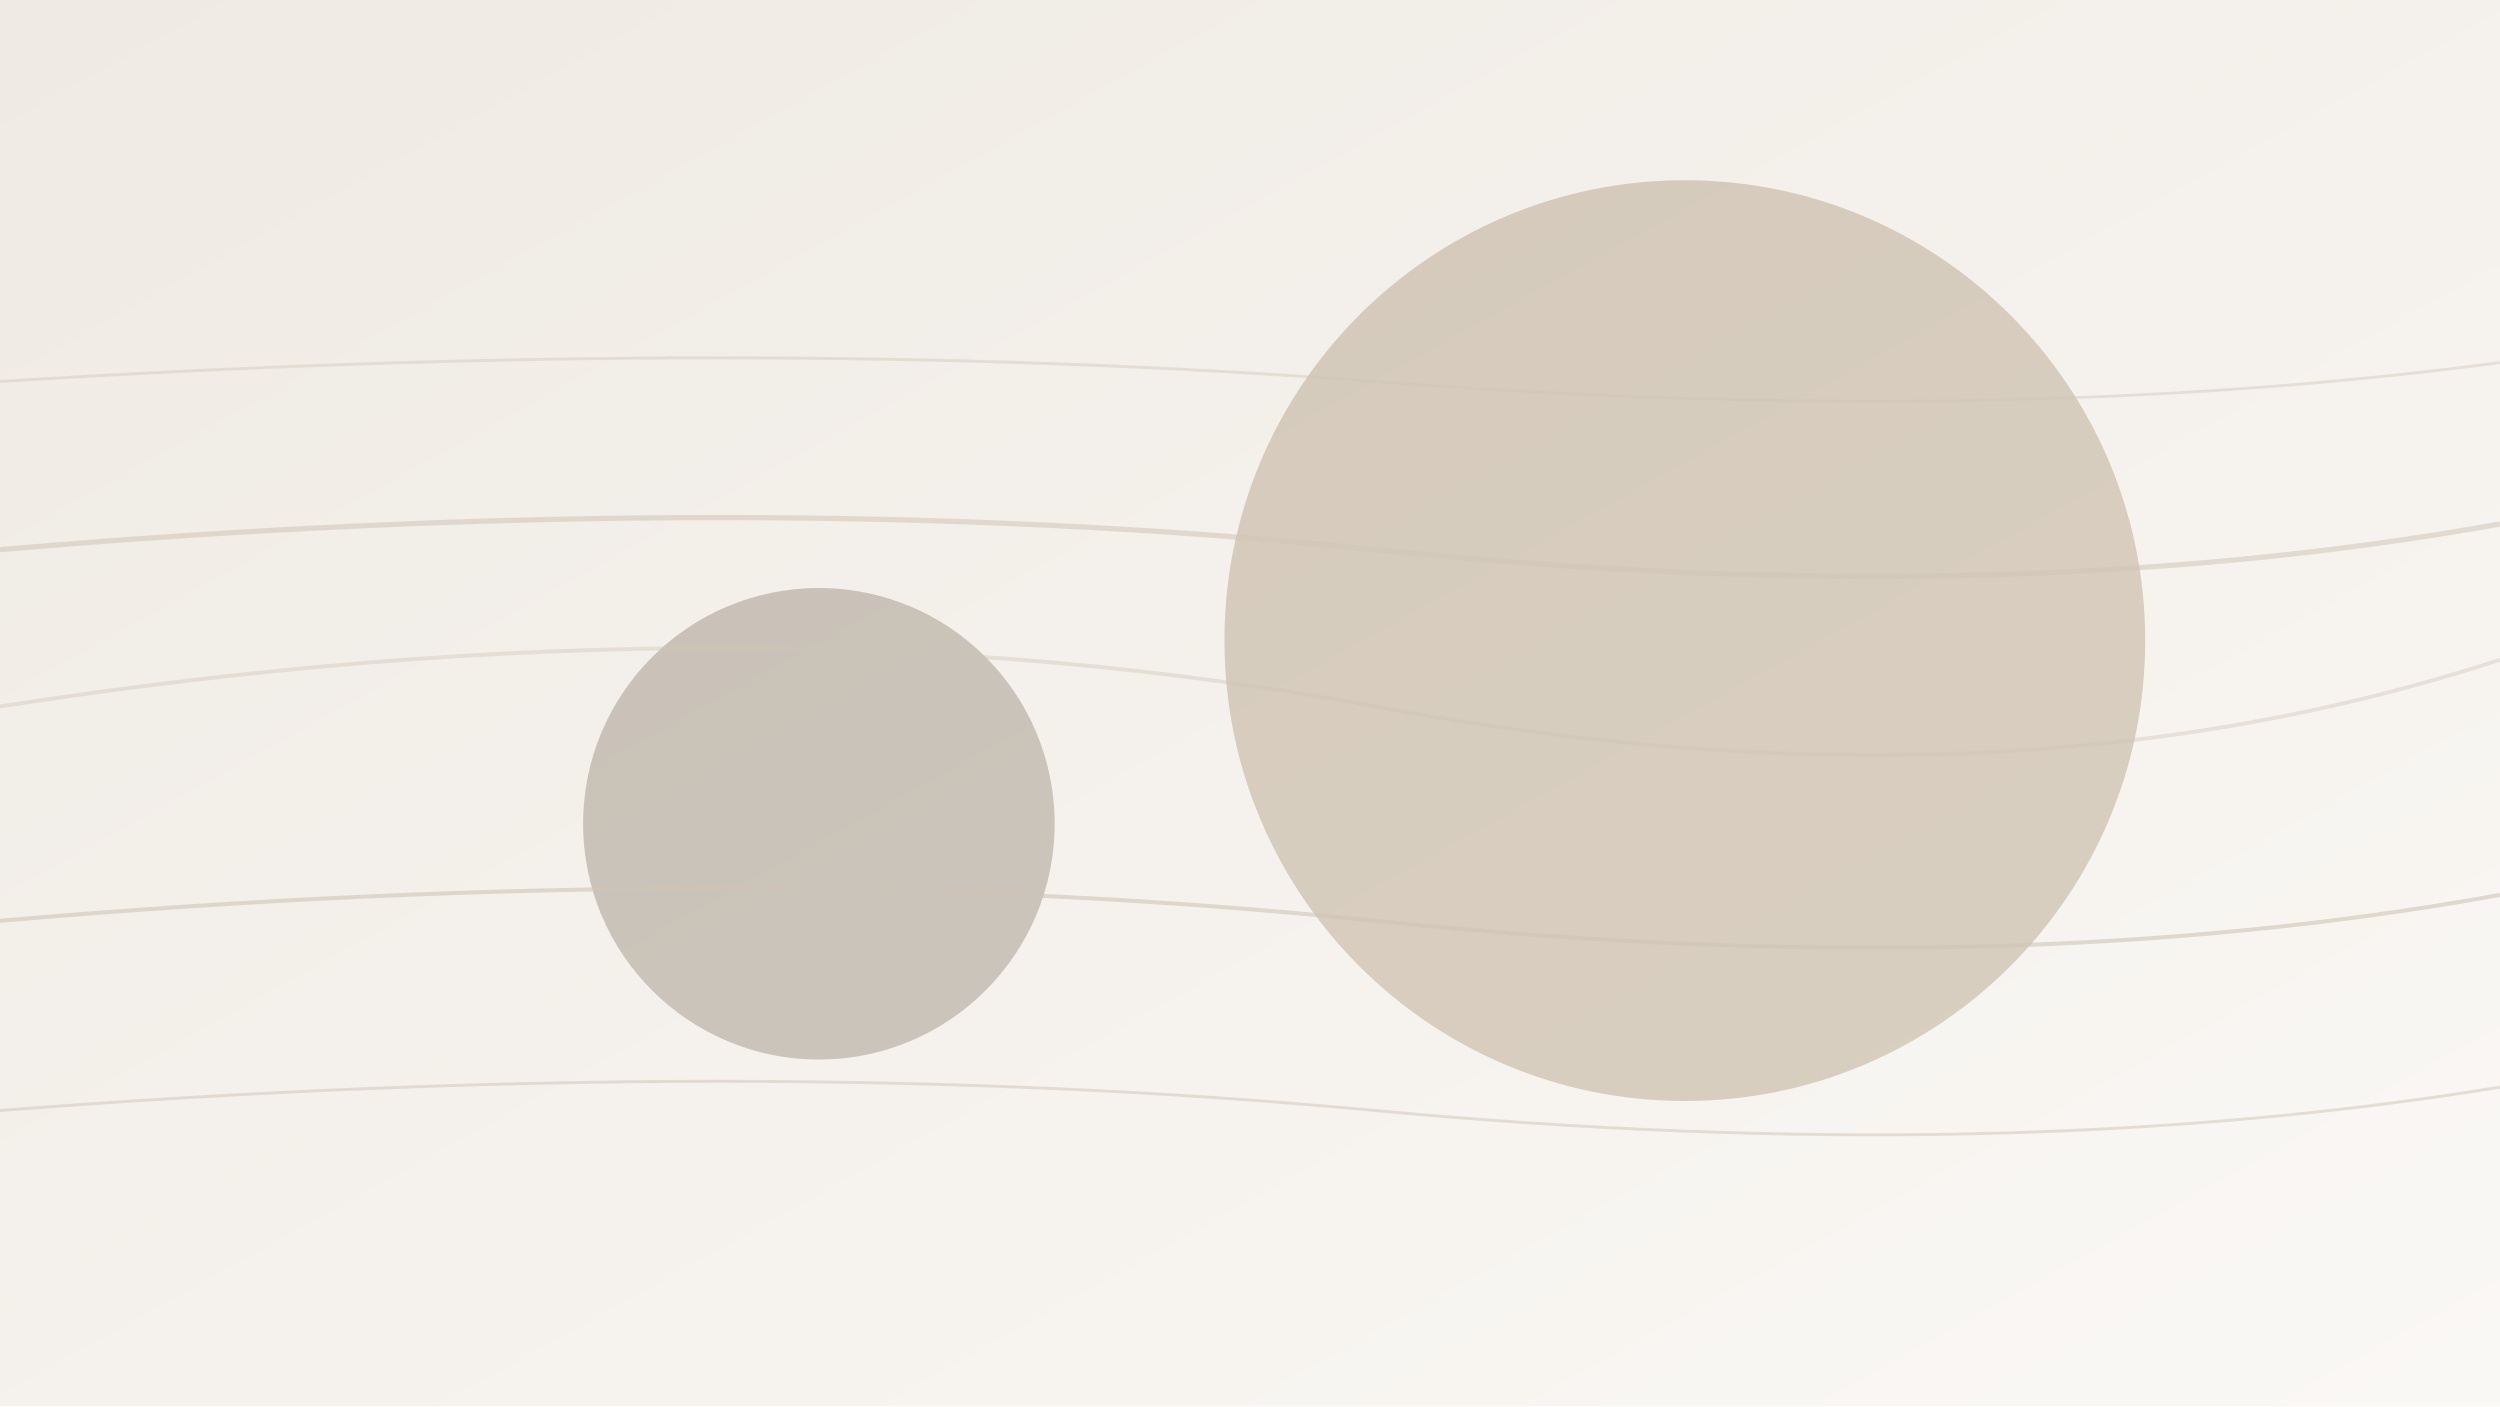
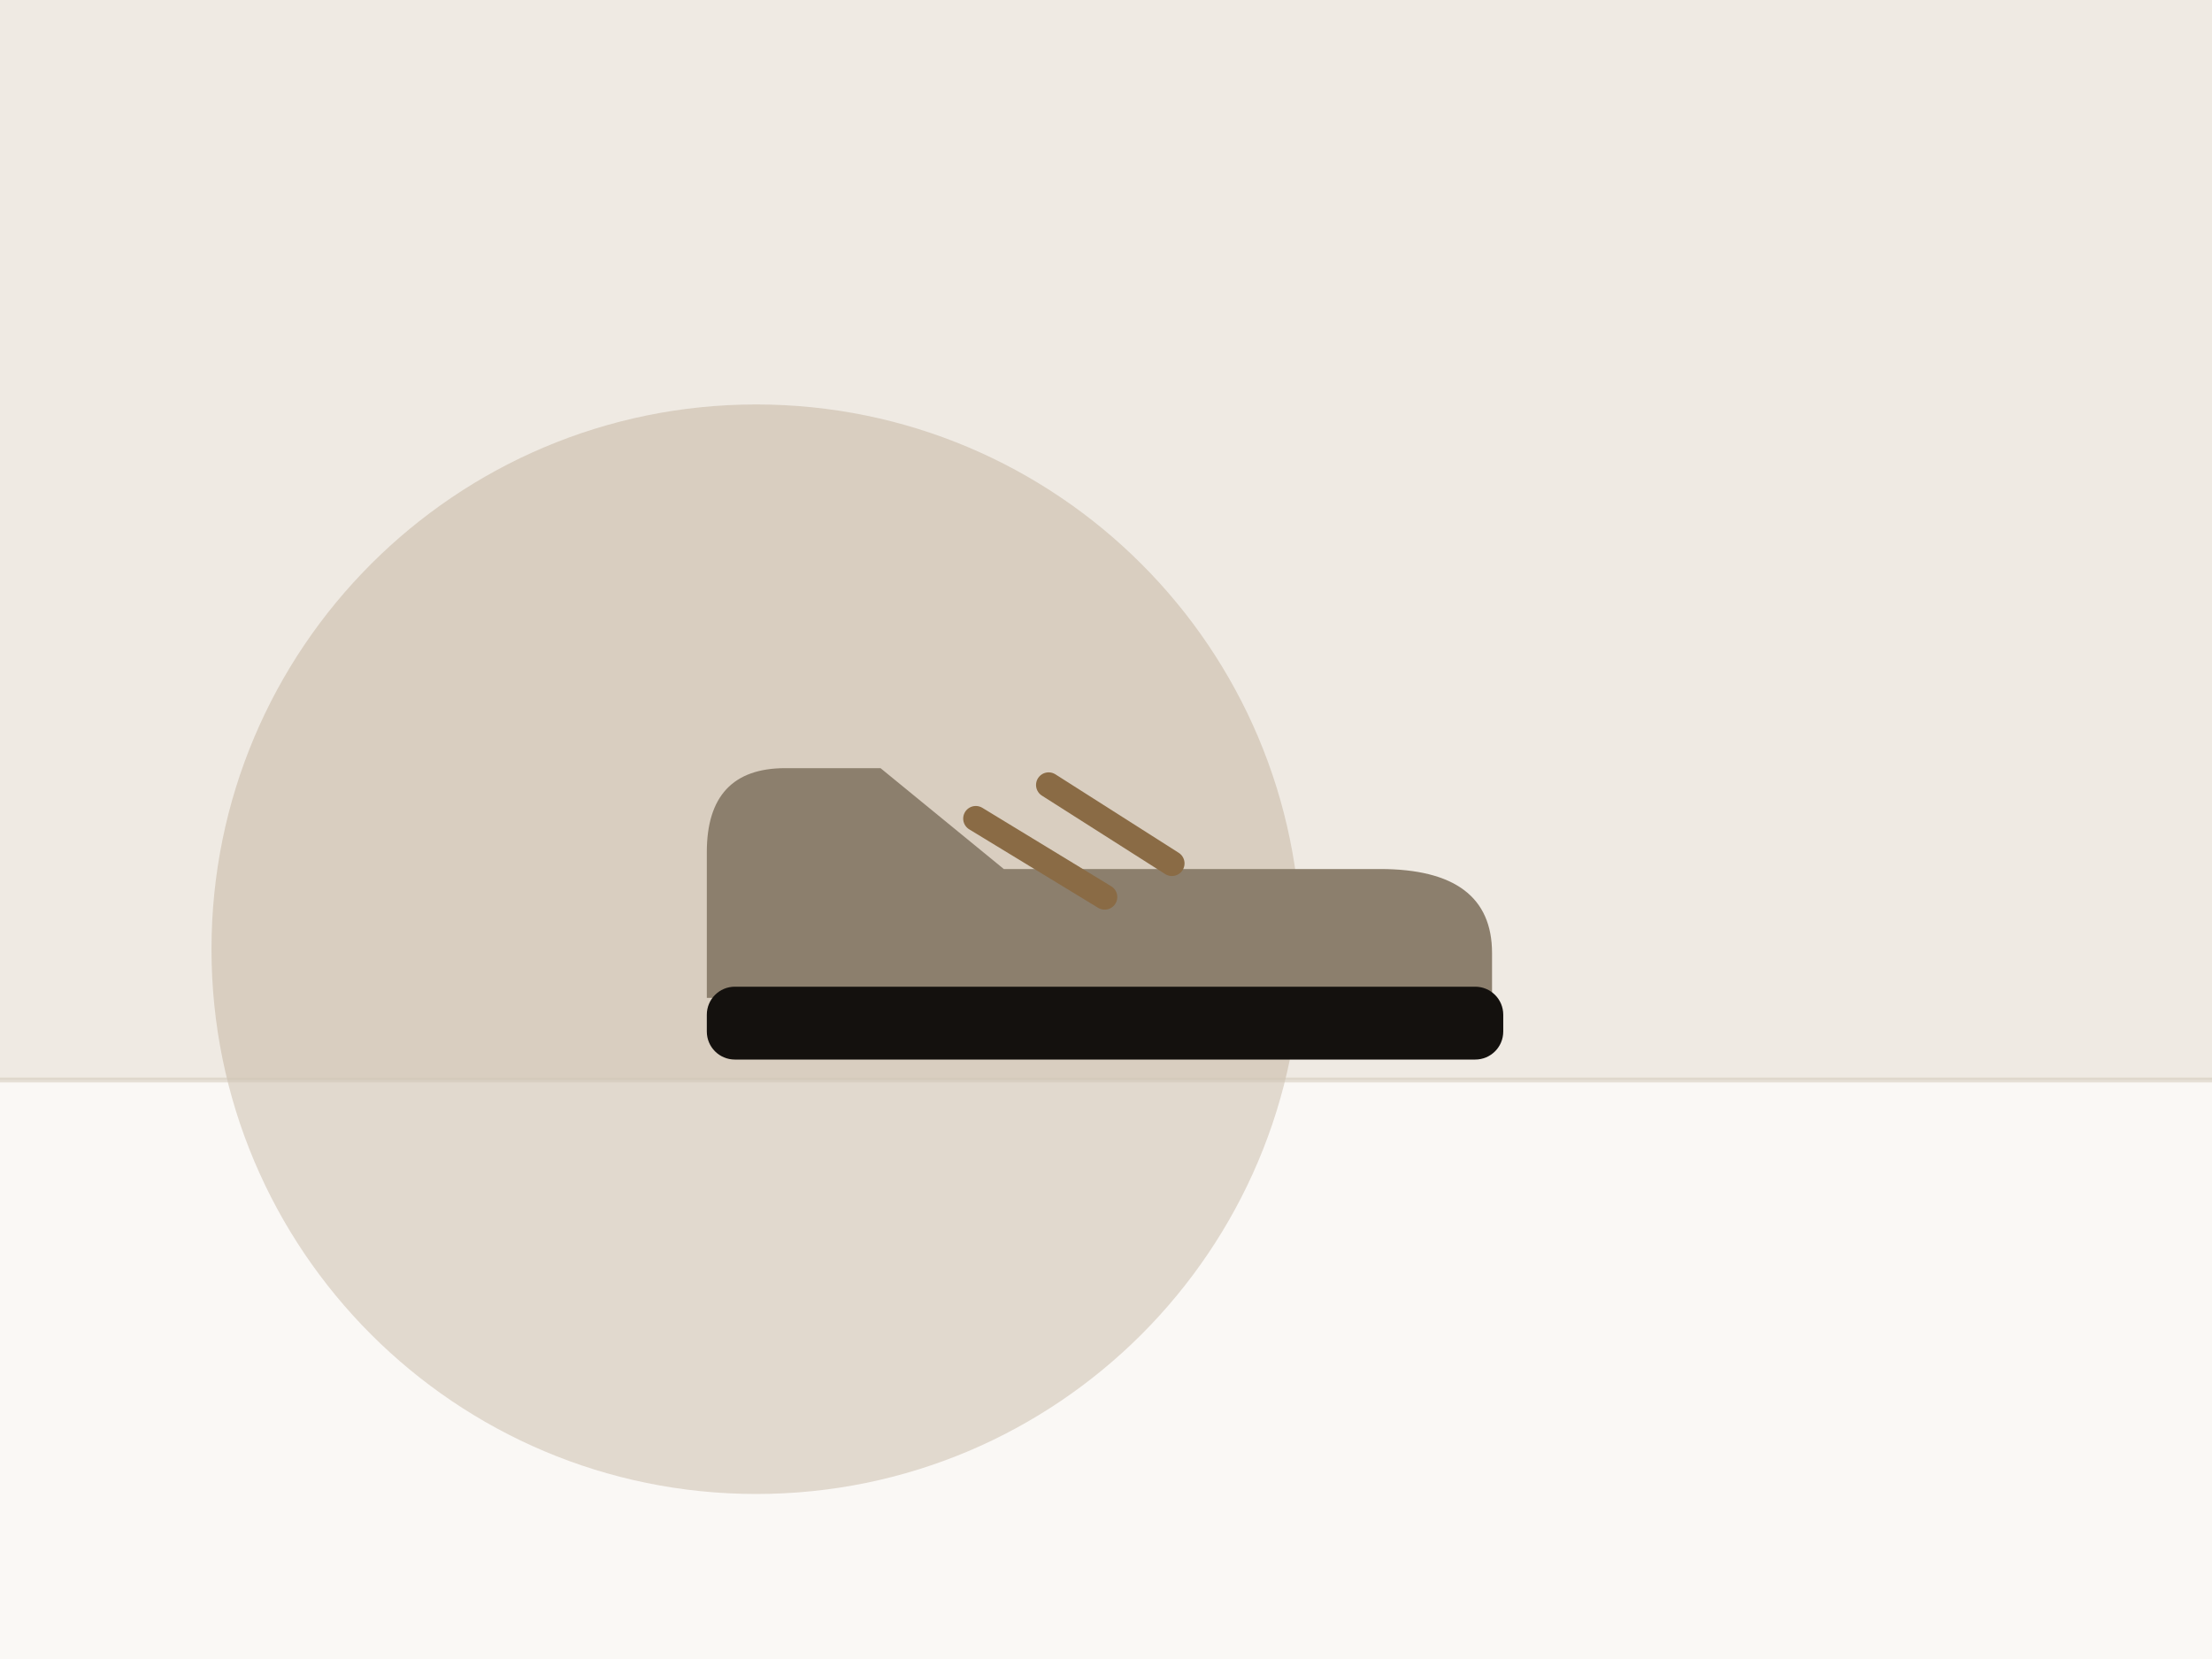
- <svg xmlns="http://www.w3.org/2000/svg" viewBox="0 0 1600 900" width="1600" height="900" role="img">
-   <defs>
-     <linearGradient id="g81860" x1="0" y1="0" x2="1" y2="1">
-       <stop offset="0" stop-color="#efeae3" />
-       <stop offset="1" stop-color="#faf8f5" />
-     </linearGradient>
-   </defs>
-   <rect width="1600" height="900" fill="url(#g81860)" />
-   <circle cx="1078.28" cy="410" r="294.65" fill="#8a6b45" opacity="0.28" />
-   <circle cx="524.08" cy="527.21" r="150.89" fill="#8c7f6d" opacity="0.4" />
-   <path d="M0 244.18 Q 480 213.83 880 244.18 T 1600 232.04" fill="none" stroke="#cfc5b6" stroke-width="1.87" opacity="0.43" />
-   <path d="M0 351.76 Q 480 310.69 880 351.76 T 1600 335.33" fill="none" stroke="#cfc5b6" stroke-width="3.36" opacity="0.55" />
-   <path d="M0 452.14 Q 480 377.39 880 452.14 T 1600 422.24" fill="none" stroke="#cfc5b6" stroke-width="2.53" opacity="0.41" />
-   <path d="M0 589.31 Q 480 547.84 880 589.31 T 1600 572.72" fill="none" stroke="#cfc5b6" stroke-width="2.61" opacity="0.6" />
-   <path d="M0 710.72 Q 480 673.36 880 710.72 T 1600 695.78" fill="none" stroke="#cfc5b6" stroke-width="1.91" opacity="0.51" />
+ <svg xmlns="http://www.w3.org/2000/svg" viewBox="0 0 900 675" width="900" height="675" role="img">
+   <rect width="900" height="675" fill="#efeae3" />
+   <rect y="439.41" width="900" height="235.59" fill="#faf8f5" />
+   <circle cx="307.7" cy="386.21" r="221.65" fill="#8a6b45" opacity="0.22" />
+   <g transform="translate(221.6 -45.42) scale(1.14)">
+     <path d="M57.88 396 v-52 q0-30 28-30 h34 l44 36 h134.25 q40 0 40 30 v16 z" fill="#8c7f6d" />
+     <rect x="57.88" y="392" width="284.25" height="26" rx="10" fill="#14110e" />
+     <path d="M153.88 332 l46 28" stroke="#8a6b45" stroke-width="9" stroke-linecap="round" />
+     <path d="M179.88 320 l44 28" stroke="#8a6b45" stroke-width="9" stroke-linecap="round" />
+   </g>
+   <rect y="438.41" width="900" height="2" fill="#cfc5b6" opacity="0.5" />
</svg>
